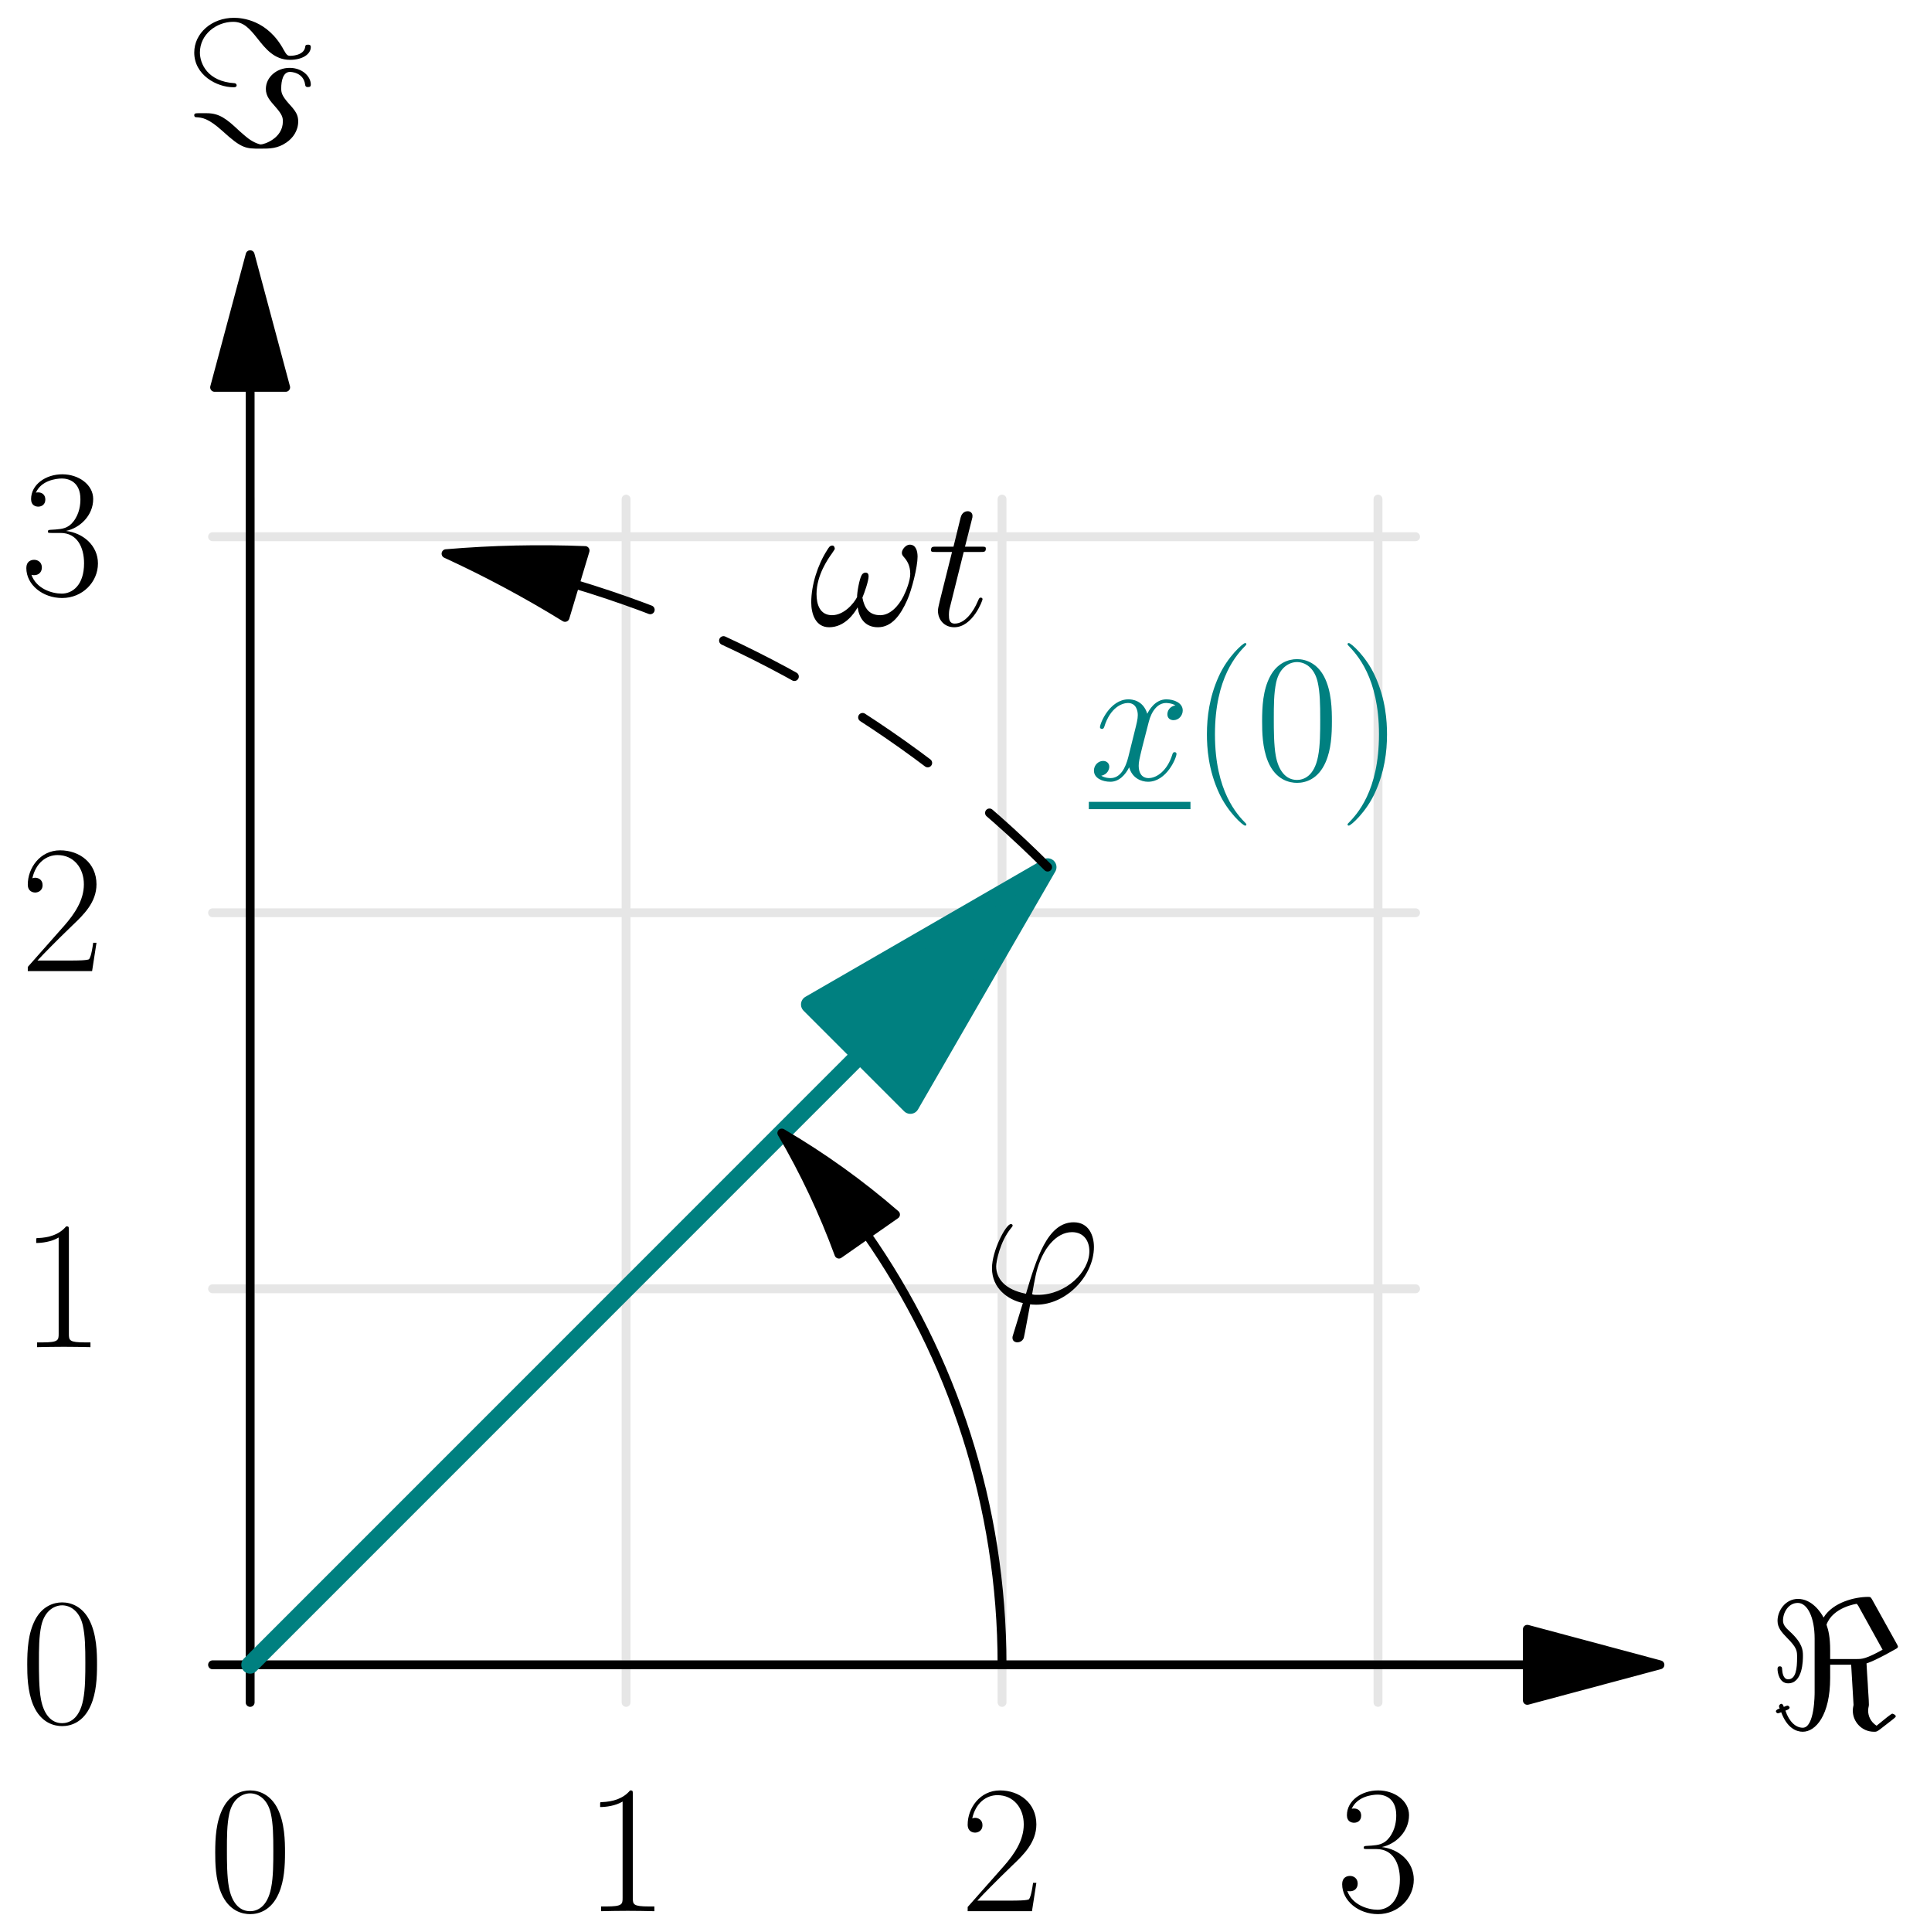
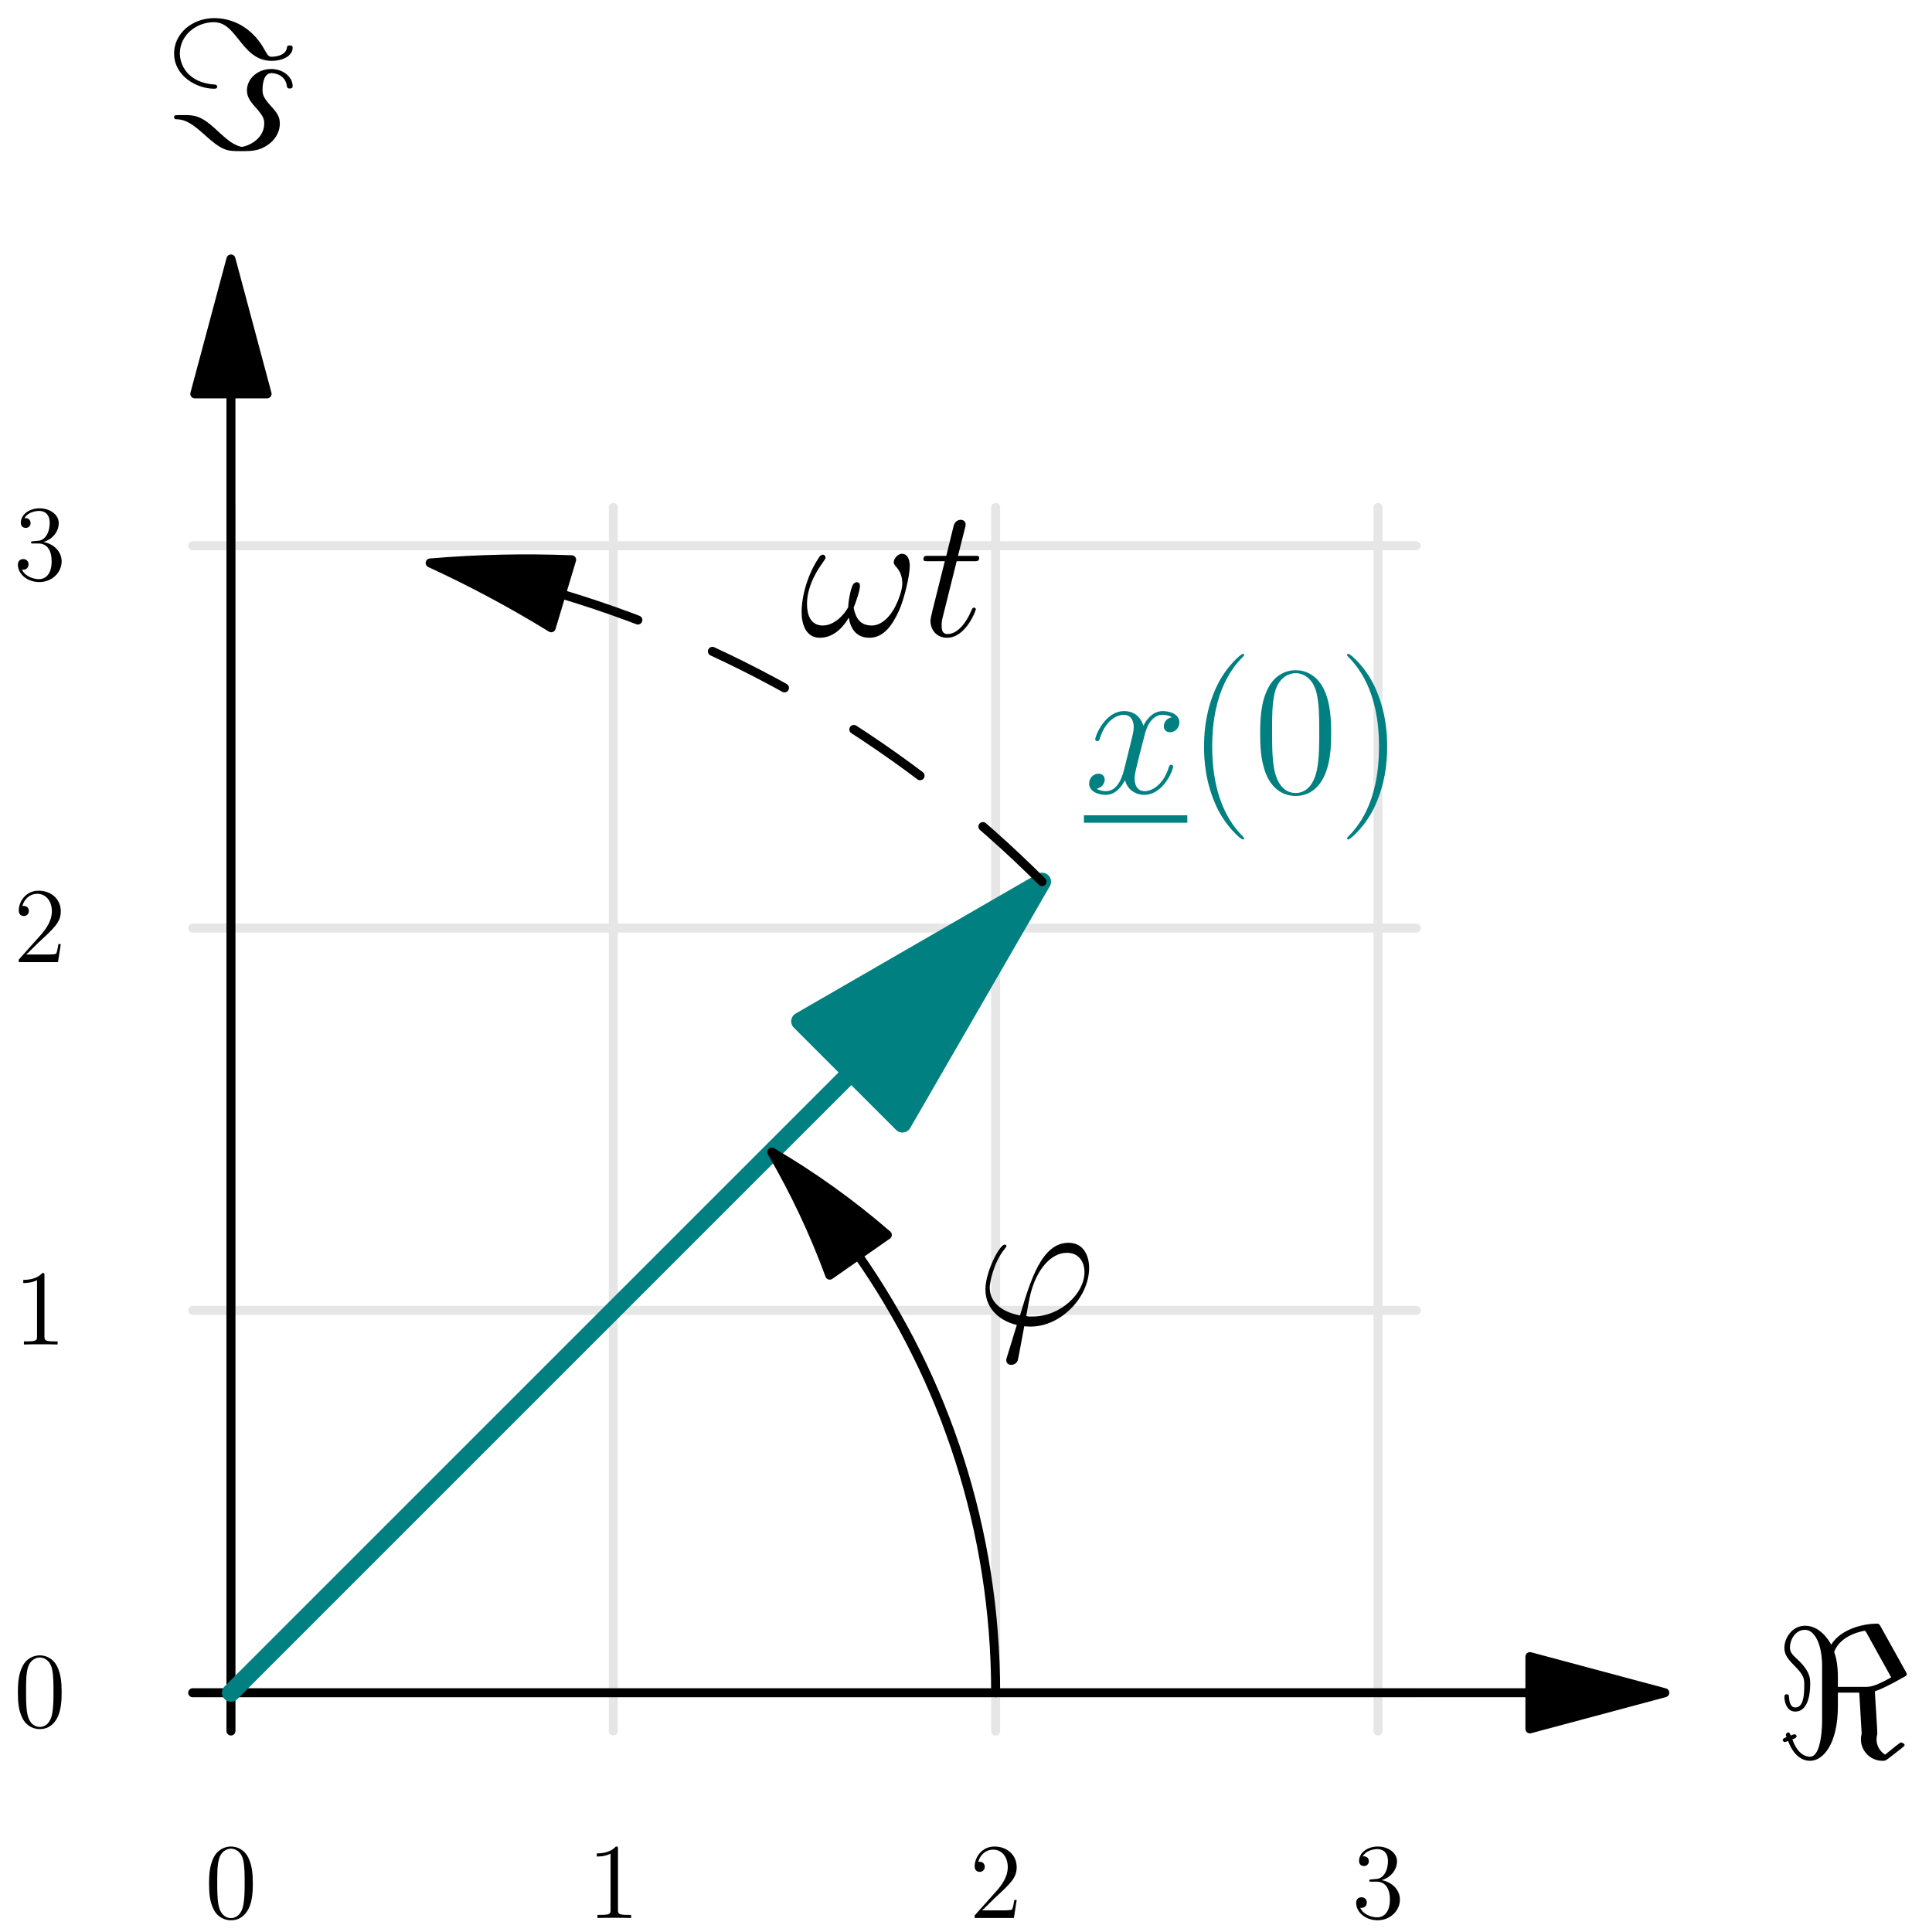
- <svg xmlns="http://www.w3.org/2000/svg" xmlns:xlink="http://www.w3.org/1999/xlink" version="1.1" width="217.113pt" height="218.46pt" viewBox="84.7 242.107 217.113 218.46">
+ <svg xmlns="http://www.w3.org/2000/svg" xmlns:xlink="http://www.w3.org/1999/xlink" version="1.1" width="214.504pt" height="214.856pt" viewBox="82.091 242.107 214.504 214.856">
  <defs>
    <path id="g0-60" d="M11.84-14.484C11.674-14.774 11.654-14.794 11.364-14.794C9.939-14.794 7.418-14.216 6.343-12.46C6.033-13.059 5.021-14.567 3.451-14.567C2.046-14.567 1.136-13.265 1.136-12.088C1.136-11.302 1.612-10.786 2.19-10.187C3.347-9.03 3.347-8.699 3.347-7.934C3.347-6.715 3.223-5.476 2.335-5.476C1.777-5.476 1.674-6.24 1.653-6.612C1.653-6.777 1.632-6.943 1.384-6.943S1.136-6.715 1.136-6.633C1.136-6.261 1.322-5.021 2.335-5.021C4.009-5.021 4.009-7.666 4.009-8.141C4.009-8.761 3.967-9.546 2.562-10.848C1.984-11.364 1.756-11.674 1.756-12.129C1.756-13.017 2.356-14.113 3.43-14.113S5.331-12.501 5.331-10.083V-3.988C5.331-3.802 5.331 0 3.988 0C3.223 0 2.459-.641 2.025-1.942C2.087-1.942 2.5-2.087 2.5-2.273C2.5-2.397 2.335-2.5 2.273-2.5C2.19-2.5 1.922-2.397 1.839-2.356C1.818-2.48 1.715-2.707 1.57-2.707C1.446-2.707 1.302-2.541 1.302-2.438C1.302-2.356 1.343-2.232 1.384-2.17C1.26-2.149 .95-2.025 .95-1.86C.95-1.756 1.074-1.632 1.178-1.632C1.24-1.632 1.488-1.715 1.55-1.756C2.211 .041 3.265 .455 3.988 .455C5.455 .455 7.087-1.426 7.087-5.62V-7.129H9.463L9.732-2.603C9.732-2.459 9.649-2.314 9.649-1.922C9.649-.682 10.662 .455 12.046 .455C12.315 .455 12.356 .455 12.749 .165L14.236-.992C14.484-1.198 14.505-1.219 14.505-1.302C14.505-1.467 14.174-1.591 14.113-1.591C14.009-1.591 13.265-.992 12.336-.227C11.633-.682 11.385-1.364 11.385-1.922C11.385-2.314 11.468-2.376 11.468-2.603C11.468-3.203 11.364-4.277 11.344-4.918C11.302-5.331 11.22-6.984 11.199-7.273C12.356-7.645 14.608-8.968 14.65-8.988C14.712-9.05 14.753-9.092 14.753-9.195C14.753-9.236 14.629-9.484 14.608-9.505L11.84-14.484ZM13.017-8.823C11.116-7.769 10.683-7.769 10.083-7.769H7.087V-8.782C7.087-10.207 6.901-11.013 6.674-11.654C7.397-13.637 10.063-14.009 10.083-14.009C10.125-14.009 10.249-13.803 10.269-13.782L13.017-8.823Z" />
    <path id="g0-61" d="M5.93-6.943C5.93-7.087 5.806-7.149 5.724-7.17C2.603-7.356 1.777-9.422 1.777-10.641C1.777-12.707 3.657-14.113 5.538-14.113C6.715-14.113 7.377-13.369 8.265-12.253C9.195-11.075 10.187-9.815 11.964-9.815C13.41-9.815 14.319-10.476 14.319-11.261C14.319-11.53 14.113-11.53 13.989-11.53C13.72-11.53 13.699-11.426 13.679-11.24C13.513-10.269 12.046-10.269 12.005-10.269C11.716-10.269 11.592-10.331 11.261-10.93C9.422-14.36 6.488-14.567 5.62-14.567C3.12-14.567 1.136-12.831 1.136-10.641C1.136-8.1 3.678-6.715 5.579-6.715C5.703-6.715 5.93-6.715 5.93-6.943ZM1.694-3.781C1.322-3.781 1.136-3.781 1.136-3.554C1.136-3.513 1.136-3.347 1.322-3.327C2.046-3.285 2.707-3.223 4.318-1.777C6.509 .227 6.963 .227 8.616 .227C9.691 .227 10.559 .227 11.571-.475C12.294-.971 12.893-1.798 12.893-2.851C12.893-3.595 12.604-4.029 11.84-4.856C11.034-5.765 10.972-6.116 10.972-6.591C10.972-7.48 11.199-8.451 11.964-8.451C11.984-8.451 13.493-8.451 13.679-7.005C13.699-6.881 13.72-6.736 13.989-6.736S14.319-6.839 14.319-7.025C14.319-7.914 13.389-8.906 11.922-8.906C10.435-8.906 9.236-7.831 9.236-6.529C9.236-5.703 9.711-5.186 10.331-4.484C11.096-3.616 11.158-3.285 11.158-2.851C11.158-.93 9.03-.248 8.658-.248C8.534-.248 7.955-.413 7.294-.888C6.922-1.157 6.343-1.694 6.261-1.756C4.752-3.182 3.967-3.781 2.521-3.781H1.694Z" />
    <path id="g1-33" d="M12.274-7.769C12.274-8.368 12.108-9.133 11.385-9.133C10.972-9.133 10.497-8.616 10.497-8.203C10.497-8.017 10.579-7.893 10.745-7.707C11.054-7.356 11.447-6.798 11.447-5.827C11.447-5.083 10.992-3.905 10.662-3.265C10.083-2.128 9.133-1.157 8.058-1.157C6.757-1.157 6.261-1.984 6.033-3.141C6.261-3.678 6.736-5.021 6.736-5.558C6.736-5.786 6.653-5.971 6.385-5.971C6.24-5.971 6.075-5.889 5.971-5.724C5.682-5.269 5.414-3.637 5.434-3.203C5.042-2.438 3.926-1.157 2.603-1.157C1.219-1.157 .847-2.376 .847-3.554C.847-5.703 2.19-7.583 2.562-8.1C2.769-8.41 2.913-8.616 2.913-8.658C2.913-8.802 2.831-9.03 2.645-9.03C2.314-9.03 2.211-8.761 2.046-8.513C.992-6.881 .248-4.587 .248-2.603C.248-1.322 .723 .207 2.273 .207C3.988 .207 5.062-1.26 5.496-2.046C5.662-.888 6.281 .207 7.79 .207C9.36 .207 10.352-1.178 11.096-2.851C11.633-4.05 12.274-6.633 12.274-7.769Z" />
    <path id="g1-39" d="M6.219-.909C5.868-.909 5.558-.909 5.558-1.012C5.558-1.054 5.909-2.996 6.033-3.451C6.695-6.095 8.265-7.996 10.063-7.996C11.406-7.996 12.026-6.984 12.026-5.847C12.026-3.492 9.381-.909 6.219-.909ZM5.331 .165C5.455 .186 5.662 .207 6.033 .207C9.422 .207 12.542-3.058 12.542-6.323C12.542-7.583 11.984-9.112 10.249-9.112C7.273-9.112 6.013-4.918 4.856-1.033C2.48-1.488 1.488-2.748 1.488-4.133C1.488-4.69 1.922-6.901 3.12-8.389C3.347-8.658 3.347-8.699 3.347-8.74C3.347-8.906 3.182-8.906 3.141-8.906C2.583-8.906 1.012-5.889 1.012-3.926C1.012-1.612 2.831-.351 4.504 .021L3.43 3.513C3.327 3.823 3.327 3.864 3.327 3.947C3.327 4.442 3.823 4.463 3.864 4.463C4.071 4.463 4.442 4.38 4.608 3.967C4.67 3.781 5.248 .579 5.331 .165Z" />
    <path id="g1-116" d="M4.153-8.306H6.054C6.447-8.306 6.653-8.306 6.653-8.678C6.653-8.906 6.529-8.906 6.116-8.906H4.298L5.062-11.922C5.145-12.212 5.145-12.253 5.145-12.398C5.145-12.728 4.876-12.914 4.608-12.914C4.442-12.914 3.967-12.852 3.802-12.191L2.996-8.906H1.054C.641-8.906 .455-8.906 .455-8.513C.455-8.306 .599-8.306 .992-8.306H2.831L1.467-2.851C1.302-2.128 1.24-1.922 1.24-1.653C1.24-.682 1.922 .207 3.079 .207C5.166 .207 6.281-2.81 6.281-2.955C6.281-3.079 6.199-3.141 6.075-3.141C6.033-3.141 5.951-3.141 5.909-3.058C5.889-3.037 5.868-3.017 5.724-2.686C5.29-1.653 4.339-.207 3.141-.207C2.521-.207 2.48-.723 2.48-1.178C2.48-1.198 2.48-1.591 2.541-1.839L4.153-8.306Z" />
    <path id="g1-120" d="M9.794-8.43C9.133-8.306 8.885-7.81 8.885-7.418C8.885-6.922 9.277-6.757 9.567-6.757C10.187-6.757 10.621-7.294 10.621-7.852C10.621-8.72 9.629-9.112 8.761-9.112C7.5-9.112 6.798-7.872 6.612-7.48C6.137-9.03 4.856-9.112 4.484-9.112C2.376-9.112 1.26-6.405 1.26-5.951C1.26-5.868 1.343-5.765 1.488-5.765C1.653-5.765 1.694-5.889 1.736-5.971C2.438-8.265 3.823-8.699 4.422-8.699C5.352-8.699 5.538-7.831 5.538-7.335C5.538-6.881 5.414-6.405 5.166-5.414L4.463-2.583C4.153-1.343 3.554-.207 2.459-.207C2.356-.207 1.839-.207 1.405-.475C2.149-.62 2.314-1.24 2.314-1.488C2.314-1.901 2.004-2.149 1.612-2.149C1.116-2.149 .579-1.715 .579-1.054C.579-.186 1.55 .207 2.438 .207C3.43 .207 4.133-.579 4.566-1.426C4.897-.207 5.93 .207 6.695 .207C8.802 .207 9.918-2.5 9.918-2.955C9.918-3.058 9.835-3.141 9.711-3.141C9.525-3.141 9.505-3.037 9.443-2.872C8.885-1.054 7.686-.207 6.757-.207C6.033-.207 5.641-.744 5.641-1.591C5.641-2.046 5.724-2.376 6.054-3.74L6.777-6.55C7.087-7.79 7.79-8.699 8.74-8.699C8.782-8.699 9.36-8.699 9.794-8.43Z" />
    <path id="g2-40" d="M6.323 5.042C6.323 5.021 6.323 4.98 6.261 4.918C5.31 3.947 2.769 1.302 2.769-5.145S5.269-14.216 6.281-15.249C6.281-15.27 6.323-15.311 6.323-15.373S6.261-15.476 6.178-15.476C5.951-15.476 4.194-13.947 3.182-11.674C2.149-9.381 1.86-7.149 1.86-5.166C1.86-3.678 2.004-1.157 3.244 1.508C4.236 3.657 5.93 5.166 6.178 5.166C6.281 5.166 6.323 5.124 6.323 5.042Z" />
    <path id="g2-41" d="M5.434-5.145C5.434-6.633 5.29-9.153 4.05-11.819C3.058-13.968 1.364-15.476 1.116-15.476C1.054-15.476 .971-15.456 .971-15.352C.971-15.311 .992-15.29 1.012-15.249C2.004-14.216 4.525-11.592 4.525-5.166C4.525 1.281 2.025 3.905 1.012 4.938C.992 4.98 .971 5 .971 5.042C.971 5.145 1.054 5.166 1.116 5.166C1.343 5.166 3.099 3.637 4.112 1.364C5.145-.93 5.434-3.161 5.434-5.145Z" />
    <path id="g2-48" d="M8.678-6.633C8.678-7.893 8.658-10.042 7.79-11.695C7.025-13.141 5.806-13.658 4.732-13.658C3.74-13.658 2.48-13.203 1.694-11.716C.868-10.166 .785-8.244 .785-6.633C.785-5.455 .806-3.657 1.446-2.087C2.335 .041 3.926 .331 4.732 .331C5.682 .331 7.129-.062 7.976-2.025C8.596-3.451 8.678-5.124 8.678-6.633ZM4.732 0C3.409 0 2.624-1.136 2.335-2.707C2.108-3.926 2.108-5.703 2.108-6.86C2.108-8.451 2.108-9.773 2.376-11.034C2.769-12.79 3.926-13.327 4.732-13.327C5.579-13.327 6.674-12.769 7.067-11.075C7.335-9.897 7.356-8.513 7.356-6.86C7.356-5.517 7.356-3.864 7.108-2.645C6.674-.393 5.455 0 4.732 0Z" />
-     <path id="g2-49" d="M5.496-13.203C5.496-13.637 5.476-13.658 5.186-13.658C4.38-12.687 3.161-12.377 2.004-12.336C1.942-12.336 1.839-12.336 1.818-12.294S1.798-12.212 1.798-11.778C2.438-11.778 3.513-11.902 4.339-12.398V-1.508C4.339-.785 4.298-.537 2.521-.537H1.901V0C2.893-.021 3.926-.041 4.918-.041S6.943-.021 7.934 0V-.537H7.315C5.538-.537 5.496-.765 5.496-1.508V-13.203Z" />
-     <path id="g2-50" d="M8.616-3.203H8.244C8.038-1.736 7.872-1.488 7.79-1.364C7.686-1.198 6.199-1.198 5.909-1.198H1.942C2.686-2.004 4.133-3.471 5.889-5.166C7.149-6.364 8.616-7.769 8.616-9.815C8.616-12.253 6.674-13.658 4.504-13.658C2.232-13.658 .847-11.654 .847-9.794C.847-8.988 1.446-8.885 1.694-8.885C1.901-8.885 2.521-9.009 2.521-9.732C2.521-10.373 1.984-10.559 1.694-10.559C1.57-10.559 1.446-10.538 1.364-10.497C1.756-12.253 2.955-13.121 4.215-13.121C6.013-13.121 7.191-11.695 7.191-9.815C7.191-8.017 6.137-6.467 4.959-5.124L.847-.475V0H8.12L8.616-3.203Z" />
-     <path id="g2-51" d="M4.566-7.025C6.405-7.025 7.211-5.434 7.211-3.595C7.211-1.116 5.889-.165 4.69-.165C3.595-.165 1.818-.703 1.26-2.294C1.364-2.252 1.467-2.252 1.57-2.252C2.066-2.252 2.438-2.583 2.438-3.12C2.438-3.719 1.984-3.988 1.57-3.988C1.219-3.988 .682-3.823 .682-3.058C.682-1.157 2.541 .331 4.732 .331C7.025 .331 8.782-1.467 8.782-3.575C8.782-5.579 7.129-7.025 5.166-7.253C6.736-7.583 8.244-8.988 8.244-10.868C8.244-12.48 6.612-13.658 4.752-13.658C2.872-13.658 1.219-12.501 1.219-10.848C1.219-10.125 1.756-10.001 2.025-10.001C2.459-10.001 2.831-10.269 2.831-10.806S2.459-11.612 2.025-11.612C1.942-11.612 1.839-11.612 1.756-11.571C2.356-12.935 3.988-13.183 4.711-13.183S6.798-12.831 6.798-10.848C6.798-10.269 6.715-9.236 6.013-8.327C5.393-7.521 4.69-7.48 4.009-7.418C3.905-7.418 3.43-7.377 3.347-7.377C3.203-7.356 3.12-7.335 3.12-7.191S3.141-7.025 3.554-7.025H4.566Z" />
+     <path id="g3-48" d="M5.356-3.826C5.356-4.818 5.296-5.786 4.866-6.695C4.376-7.687 3.515-7.95 2.929-7.95C2.236-7.95 1.387-7.603 .944-6.611C.61-5.858 .49-5.117 .49-3.826C.49-2.666 .574-1.793 1.004-.944C1.47-.036 2.295 .251 2.917 .251C3.957 .251 4.555-.371 4.902-1.064C5.332-1.961 5.356-3.132 5.356-3.826ZM2.917 .012C2.534 .012 1.757-.203 1.53-1.506C1.399-2.224 1.399-3.132 1.399-3.969C1.399-4.949 1.399-5.834 1.59-6.539C1.793-7.34 2.403-7.711 2.917-7.711C3.371-7.711 4.065-7.436 4.292-6.408C4.447-5.727 4.447-4.782 4.447-3.969C4.447-3.168 4.447-2.26 4.316-1.53C4.089-.215 3.335 .012 2.917 .012Z" />
+     <path id="g3-49" d="M3.443-7.663C3.443-7.938 3.443-7.95 3.204-7.95C2.917-7.627 2.319-7.185 1.088-7.185V-6.838C1.363-6.838 1.961-6.838 2.618-7.149V-.921C2.618-.49 2.582-.347 1.53-.347H1.16V0C1.482-.024 2.642-.024 3.037-.024S4.579-.024 4.902 0V-.347H4.531C3.479-.347 3.443-.49 3.443-.921V-7.663Z" />
+     <path id="g3-50" d="M5.26-2.008H4.997C4.961-1.805 4.866-1.148 4.746-.956C4.663-.849 3.981-.849 3.622-.849H1.411C1.733-1.124 2.463-1.889 2.774-2.176C4.591-3.85 5.26-4.471 5.26-5.655C5.26-7.03 4.172-7.95 2.786-7.95S.586-6.767 .586-5.738C.586-5.129 1.112-5.129 1.148-5.129C1.399-5.129 1.71-5.308 1.71-5.691C1.71-6.025 1.482-6.253 1.148-6.253C1.04-6.253 1.016-6.253 .98-6.241C1.207-7.054 1.853-7.603 2.63-7.603C3.646-7.603 4.268-6.755 4.268-5.655C4.268-4.639 3.682-3.754 3.001-2.989L.586-.287V0H4.949L5.26-2.008Z" />
+     <path id="g3-51" d="M2.2-4.292C1.997-4.28 1.949-4.268 1.949-4.16C1.949-4.041 2.008-4.041 2.224-4.041H2.774C3.79-4.041 4.244-3.204 4.244-2.056C4.244-.49 3.431-.072 2.845-.072C2.271-.072 1.291-.347 .944-1.136C1.327-1.076 1.674-1.291 1.674-1.722C1.674-2.068 1.423-2.307 1.088-2.307C.801-2.307 .49-2.14 .49-1.686C.49-.622 1.554 .251 2.881 .251C4.304 .251 5.356-.837 5.356-2.044C5.356-3.144 4.471-4.005 3.324-4.208C4.364-4.507 5.033-5.38 5.033-6.312C5.033-7.257 4.053-7.95 2.893-7.95C1.698-7.95 .813-7.221 .813-6.348C.813-5.87 1.184-5.774 1.363-5.774C1.614-5.774 1.901-5.954 1.901-6.312C1.901-6.695 1.614-6.862 1.351-6.862C1.279-6.862 1.255-6.862 1.219-6.85C1.674-7.663 2.798-7.663 2.857-7.663C3.252-7.663 4.029-7.484 4.029-6.312C4.029-6.085 3.993-5.416 3.646-4.902C3.288-4.376 2.881-4.34 2.558-4.328L2.2-4.292Z" />
  </defs>
  <g id="page1">
-     <g transform="translate(84.6999 242.107)scale(.996264)">
-       <path d="M24.129 188.954H160.702" fill="none" stroke="#e6e6e6" stroke-linecap="round" stroke-linejoin="round" stroke-miterlimit="10.037" stroke-width="1.004" />
+     <g transform="translate(82.0913 242.107)scale(.996264)">
+       <path d="M21.51 188.954H158.083" fill="none" stroke="#e6e6e6" stroke-linecap="round" stroke-linejoin="round" stroke-miterlimit="10.037" stroke-width="1.004" />
    </g>
-     <use x="86.996" y="436.955" xlink:href="#g2-48" />
-     <g transform="translate(84.6999 242.107)scale(.996264)">
-       <path d="M24.129 146.275H160.702" fill="none" stroke="#e6e6e6" stroke-linecap="round" stroke-linejoin="round" stroke-miterlimit="10.037" stroke-width="1.004" />
+     <use x="83.591" y="434.147" xlink:href="#g3-48" />
+     <g transform="translate(82.0913 242.107)scale(.996264)">
+       <path d="M21.51 146.275H158.083" fill="none" stroke="#e6e6e6" stroke-linecap="round" stroke-linejoin="round" stroke-miterlimit="10.037" stroke-width="1.004" />
    </g>
-     <use x="86.996" y="394.435" xlink:href="#g2-49" />
-     <g transform="translate(84.6999 242.107)scale(.996264)">
-       <path d="M24.129 103.596H160.702" fill="none" stroke="#e6e6e6" stroke-linecap="round" stroke-linejoin="round" stroke-miterlimit="10.037" stroke-width="1.004" />
+     <use x="83.591" y="391.628" xlink:href="#g3-49" />
+     <g transform="translate(82.0913 242.107)scale(.996264)">
+       <path d="M21.51 103.596H158.083" fill="none" stroke="#e6e6e6" stroke-linecap="round" stroke-linejoin="round" stroke-miterlimit="10.037" stroke-width="1.004" />
    </g>
-     <use x="86.996" y="351.915" xlink:href="#g2-50" />
-     <g transform="translate(84.6999 242.107)scale(.996264)">
-       <path d="M24.129 60.917H160.702" fill="none" stroke="#e6e6e6" stroke-linecap="round" stroke-linejoin="round" stroke-miterlimit="10.037" stroke-width="1.004" />
+     <use x="83.591" y="349.108" xlink:href="#g3-50" />
+     <g transform="translate(82.0913 242.107)scale(.996264)">
+       <path d="M21.51 60.917H158.083" fill="none" stroke="#e6e6e6" stroke-linecap="round" stroke-linejoin="round" stroke-miterlimit="10.037" stroke-width="1.004" />
    </g>
-     <use x="86.996" y="309.396" xlink:href="#g2-51" />
-     <g transform="translate(84.6999 242.107)scale(.996264)">
-       <path d="M28.397 193.222V56.649" fill="none" stroke="#e6e6e6" stroke-linecap="round" stroke-linejoin="round" stroke-miterlimit="10.037" stroke-width="1.004" />
+     <use x="83.591" y="306.588" xlink:href="#g3-51" />
+     <g transform="translate(82.0913 242.107)scale(.996264)">
+       <path d="M25.778 193.222V56.649" fill="none" stroke="#e6e6e6" stroke-linecap="round" stroke-linejoin="round" stroke-miterlimit="10.037" stroke-width="1.004" />
    </g>
-     <use x="108.256" y="458.215" xlink:href="#g2-48" />
-     <g transform="translate(84.6999 242.107)scale(.996264)">
-       <path d="M71.076 193.222V56.649" fill="none" stroke="#e6e6e6" stroke-linecap="round" stroke-linejoin="round" stroke-miterlimit="10.037" stroke-width="1.004" />
+     <use x="104.85" y="455.407" xlink:href="#g3-48" />
+     <g transform="translate(82.0913 242.107)scale(.996264)">
+       <path d="M68.457 193.222V56.649" fill="none" stroke="#e6e6e6" stroke-linecap="round" stroke-linejoin="round" stroke-miterlimit="10.037" stroke-width="1.004" />
    </g>
-     <use x="150.776" y="458.215" xlink:href="#g2-49" />
-     <g transform="translate(84.6999 242.107)scale(.996264)">
-       <path d="M113.755 193.222V56.649" fill="none" stroke="#e6e6e6" stroke-linecap="round" stroke-linejoin="round" stroke-miterlimit="10.037" stroke-width="1.004" />
+     <use x="147.37" y="455.407" xlink:href="#g3-49" />
+     <g transform="translate(82.0913 242.107)scale(.996264)">
+       <path d="M111.136 193.222V56.649" fill="none" stroke="#e6e6e6" stroke-linecap="round" stroke-linejoin="round" stroke-miterlimit="10.037" stroke-width="1.004" />
    </g>
-     <use x="193.295" y="458.215" xlink:href="#g2-50" />
-     <g transform="translate(84.6999 242.107)scale(.996264)">
-       <path d="M156.434 193.222V56.649" fill="none" stroke="#e6e6e6" stroke-linecap="round" stroke-linejoin="round" stroke-miterlimit="10.037" stroke-width="1.004" />
+     <use x="189.89" y="455.407" xlink:href="#g3-50" />
+     <g transform="translate(82.0913 242.107)scale(.996264)">
+       <path d="M153.816 193.222V56.649" fill="none" stroke="#e6e6e6" stroke-linecap="round" stroke-linejoin="round" stroke-miterlimit="10.037" stroke-width="1.004" />
    </g>
-     <use x="235.815" y="458.215" xlink:href="#g2-51" />
-     <g transform="translate(84.6999 242.107)scale(.996264)">
-       <path d="M28.397 43.964V193.222" fill="none" stroke="#000000" stroke-linecap="round" stroke-linejoin="round" stroke-miterlimit="10.037" stroke-width="1.004" />
+     <use x="232.41" y="455.407" xlink:href="#g3-51" />
+     <g transform="translate(82.0913 242.107)scale(.996264)">
+       <path d="M25.778 43.964V193.222" fill="none" stroke="#000000" stroke-linecap="round" stroke-linejoin="round" stroke-miterlimit="10.037" stroke-width="1.004" />
    </g>
-     <g transform="translate(84.6999 242.107)scale(.996264)">
-       <path d="M28.397 28.908L24.362 43.964H32.431L28.397 28.908Z" fill="#000000" />
+     <g transform="translate(82.0913 242.107)scale(.996264)">
+       <path d="M25.778 28.908L21.744 43.964H29.812L25.778 28.908Z" fill="#000000" />
    </g>
-     <g transform="translate(84.6999 242.107)scale(.996264)">
-       <path d="M28.397 28.908L24.362 43.964H32.431L28.397 28.908Z" fill="none" stroke="#000000" stroke-linecap="round" stroke-linejoin="round" stroke-miterlimit="10.037" stroke-width="1.004" />
+     <g transform="translate(82.0913 242.107)scale(.996264)">
+       <path d="M25.778 28.908L21.744 43.964H29.812L25.778 28.908Z" fill="none" stroke="#000000" stroke-linecap="round" stroke-linejoin="round" stroke-miterlimit="10.037" stroke-width="1.004" />
    </g>
-     <use x="105.533" y="258.688" xlink:href="#g0-61" />
-     <g transform="translate(84.6999 242.107)scale(.996264)">
-       <path d="M173.387 188.954H24.129" fill="none" stroke="#000000" stroke-linecap="round" stroke-linejoin="round" stroke-miterlimit="10.037" stroke-width="1.004" />
+     <use x="100.315" y="258.688" xlink:href="#g0-61" />
+     <g transform="translate(82.0913 242.107)scale(.996264)">
+       <path d="M170.769 188.954H21.51" fill="none" stroke="#000000" stroke-linecap="round" stroke-linejoin="round" stroke-miterlimit="10.037" stroke-width="1.004" />
    </g>
-     <g transform="translate(84.6999 242.107)scale(.996264)">
-       <path d="M188.443 188.954L173.387 184.92V192.989L188.443 188.954Z" fill="#000000" />
+     <g transform="translate(82.0913 242.107)scale(.996264)">
+       <path d="M185.825 188.954L170.769 184.92V192.989L185.825 188.954Z" fill="#000000" />
    </g>
-     <g transform="translate(84.6999 242.107)scale(.996264)">
-       <path d="M188.443 188.954L173.387 184.92V192.989L188.443 188.954Z" fill="none" stroke="#000000" stroke-linecap="round" stroke-linejoin="round" stroke-miterlimit="10.037" stroke-width="1.004" />
+     <g transform="translate(82.0913 242.107)scale(.996264)">
+       <path d="M185.825 188.954L170.769 184.92V192.989L185.825 188.954Z" fill="none" stroke="#000000" stroke-linecap="round" stroke-linejoin="round" stroke-miterlimit="10.037" stroke-width="1.004" />
    </g>
-     <use x="284.601" y="437.47" xlink:href="#g0-60" />
-     <g transform="translate(84.6999 242.107)scale(.996264)">
-       <path d="M97.64 119.711L28.397 188.954" fill="none" stroke="#008080" stroke-linecap="round" stroke-linejoin="round" stroke-miterlimit="10.037" stroke-width="2.007" />
+     <use x="279.384" y="437.47" xlink:href="#g0-60" />
+     <g transform="translate(82.0913 242.107)scale(.996264)">
+       <path d="M95.022 119.711L25.778 188.954" fill="none" stroke="#008080" stroke-linecap="round" stroke-linejoin="round" stroke-miterlimit="10.037" stroke-width="2.007" />
    </g>
-     <g transform="translate(84.6999 242.107)scale(.996264)">
-       <path d="M118.933 98.418L91.934 114.006L103.345 125.416L118.933 98.418Z" fill="#008080" />
+     <g transform="translate(82.0913 242.107)scale(.996264)">
+       <path d="M116.314 98.418L89.316 114.006L100.727 125.416L116.314 98.418Z" fill="#008080" />
    </g>
-     <g transform="translate(84.6999 242.107)scale(.996264)">
-       <path d="M118.933 98.418L91.934 114.006L103.345 125.416L118.933 98.418Z" fill="none" stroke="#008080" stroke-linecap="round" stroke-linejoin="round" stroke-miterlimit="10.037" stroke-width="2.007" />
+     <g transform="translate(82.0913 242.107)scale(.996264)">
+       <path d="M116.314 98.418L89.316 114.006L100.727 125.416L116.314 98.418Z" fill="none" stroke="#008080" stroke-linecap="round" stroke-linejoin="round" stroke-miterlimit="10.037" stroke-width="2.007" />
    </g>
    <g fill="#008080">
-       <use x="207.844" y="330.297" xlink:href="#g1-120" />
-       <rect x="207.844" y="332.776" height=".826" width="11.497" />
-       <use x="219.341" y="330.297" xlink:href="#g2-40" />
-       <use x="226.658" y="330.297" xlink:href="#g2-48" />
-       <use x="236.135" y="330.297" xlink:href="#g2-41" />
+       <use x="202.627" y="330.297" xlink:href="#g1-120" />
+       <rect x="202.627" y="332.776" height=".826" width="11.497" />
+       <use x="214.124" y="330.297" xlink:href="#g2-40" />
+       <use x="221.441" y="330.297" xlink:href="#g2-48" />
+       <use x="230.917" y="330.297" xlink:href="#g2-41" />
    </g>
-     <g transform="translate(84.6999 242.107)scale(.996264)">
-       <path d="M98.415 140.12C108.083 153.957 113.755 170.793 113.755 188.954" fill="none" stroke="#000000" stroke-linecap="round" stroke-linejoin="round" stroke-miterlimit="10.037" stroke-width="1.004" />
+     <g transform="translate(82.0913 242.107)scale(.996264)">
+       <path d="M95.796 140.12C105.465 153.957 111.136 170.793 111.136 188.954" fill="none" stroke="#000000" stroke-linecap="round" stroke-linejoin="round" stroke-miterlimit="10.037" stroke-width="1.004" />
    </g>
-     <g transform="translate(84.6999 242.107)scale(.996264)">
-       <path d="M88.754 128.597C91.312 132.971 93.484 137.571 95.236 142.341L101.663 137.851C97.65 134.368 93.325 131.271 88.754 128.597Z" fill="#000000" />
+     <g transform="translate(82.0913 242.107)scale(.996264)">
+       <path d="M86.136 128.597C88.694 132.971 90.865 137.571 92.617 142.341L99.044 137.851C95.031 134.368 90.707 131.271 86.136 128.597Z" fill="#000000" />
    </g>
-     <g transform="translate(84.6999 242.107)scale(.996264)">
-       <path d="M88.754 128.597C91.312 132.971 93.484 137.571 95.236 142.341L101.663 137.851C97.65 134.368 93.325 131.271 88.754 128.597Z" fill="none" stroke="#000000" stroke-linecap="round" stroke-linejoin="round" stroke-miterlimit="10.037" stroke-width="1.004" />
+     <g transform="translate(82.0913 242.107)scale(.996264)">
+       <path d="M86.136 128.597C88.694 132.971 90.865 137.571 92.617 142.341L99.044 137.851C95.031 134.368 90.707 131.271 86.136 128.597Z" fill="none" stroke="#000000" stroke-linecap="round" stroke-linejoin="round" stroke-miterlimit="10.037" stroke-width="1.004" />
    </g>
-     <use x="195.88" y="389.428" xlink:href="#g1-39" />
-     <g transform="translate(84.6999 242.107)scale(.996264)">
-       <path d="M65.276 66.308C85.805 72.472 104.164 83.65 118.933 98.418" fill="none" stroke="#000000" stroke-dasharray="9.024,9.024" stroke-linecap="round" stroke-linejoin="round" stroke-miterlimit="10.037" stroke-width="1.004" />
+     <use x="190.663" y="389.428" xlink:href="#g1-39" />
+     <g transform="translate(82.0913 242.107)scale(.996264)">
+       <path d="M62.658 66.308C83.186 72.472 101.546 83.65 116.314 98.418" fill="none" stroke="#000000" stroke-dasharray="9.024,9.024" stroke-linecap="round" stroke-linejoin="round" stroke-miterlimit="10.037" stroke-width="1.004" />
    </g>
-     <g transform="translate(84.6999 242.107)scale(.996264)">
-       <path d="M50.634 62.841C55.318 64.997 59.826 67.415 64.145 70.074L66.424 62.486C61.202 62.279 55.93 62.392 50.634 62.841Z" fill="#000000" />
+     <g transform="translate(82.0913 242.107)scale(.996264)">
+       <path d="M48.015 62.841C52.7 64.997 57.208 67.415 61.527 70.074L63.806 62.486C58.584 62.279 53.312 62.392 48.015 62.841Z" fill="#000000" />
    </g>
-     <g transform="translate(84.6999 242.107)scale(.996264)">
-       <path d="M50.634 62.841C55.318 64.997 59.826 67.415 64.145 70.074L66.424 62.486C61.202 62.279 55.93 62.392 50.634 62.841Z" fill="none" stroke="#000000" stroke-linecap="round" stroke-linejoin="round" stroke-miterlimit="10.037" stroke-width="1.004" />
+     <g transform="translate(82.0913 242.107)scale(.996264)">
+       <path d="M48.015 62.841C52.7 64.997 57.208 67.415 61.527 70.074L63.806 62.486C58.584 62.279 53.312 62.392 48.015 62.841Z" fill="none" stroke="#000000" stroke-linecap="round" stroke-linejoin="round" stroke-miterlimit="10.037" stroke-width="1.004" />
    </g>
-     <use x="176.202" y="312.826" xlink:href="#g1-33" />
-     <use x="189.542" y="312.826" xlink:href="#g1-116" />
+     <use x="170.985" y="312.826" xlink:href="#g1-33" />
+     <use x="184.325" y="312.826" xlink:href="#g1-116" />
  </g>
</svg>
